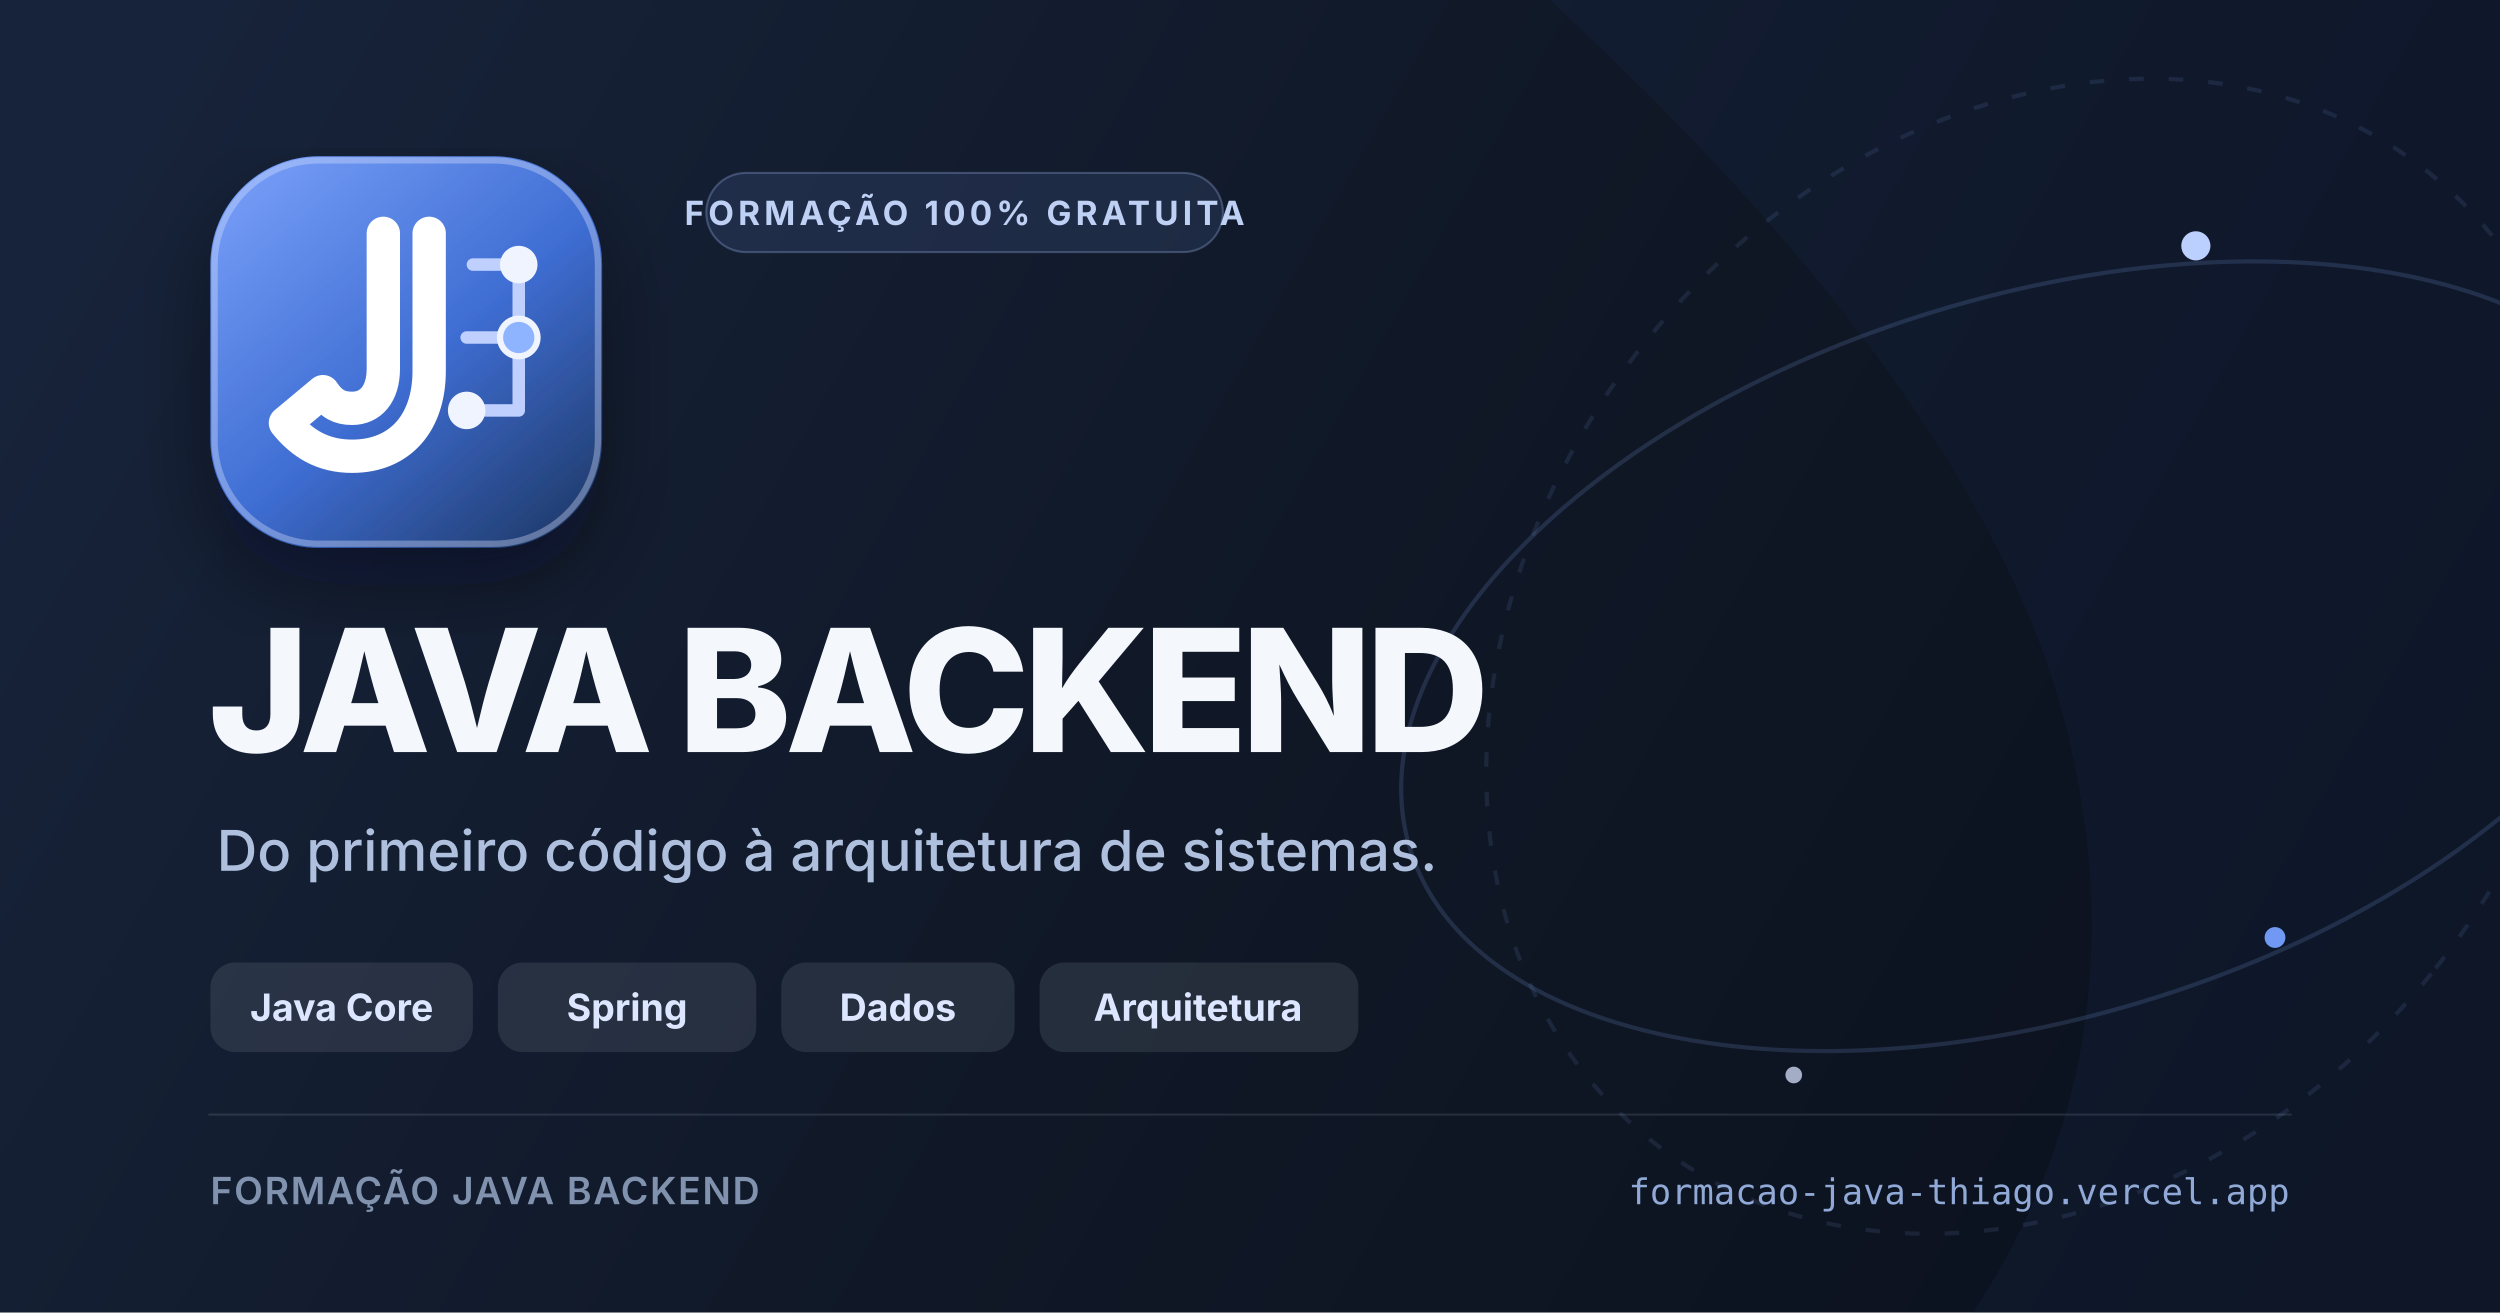
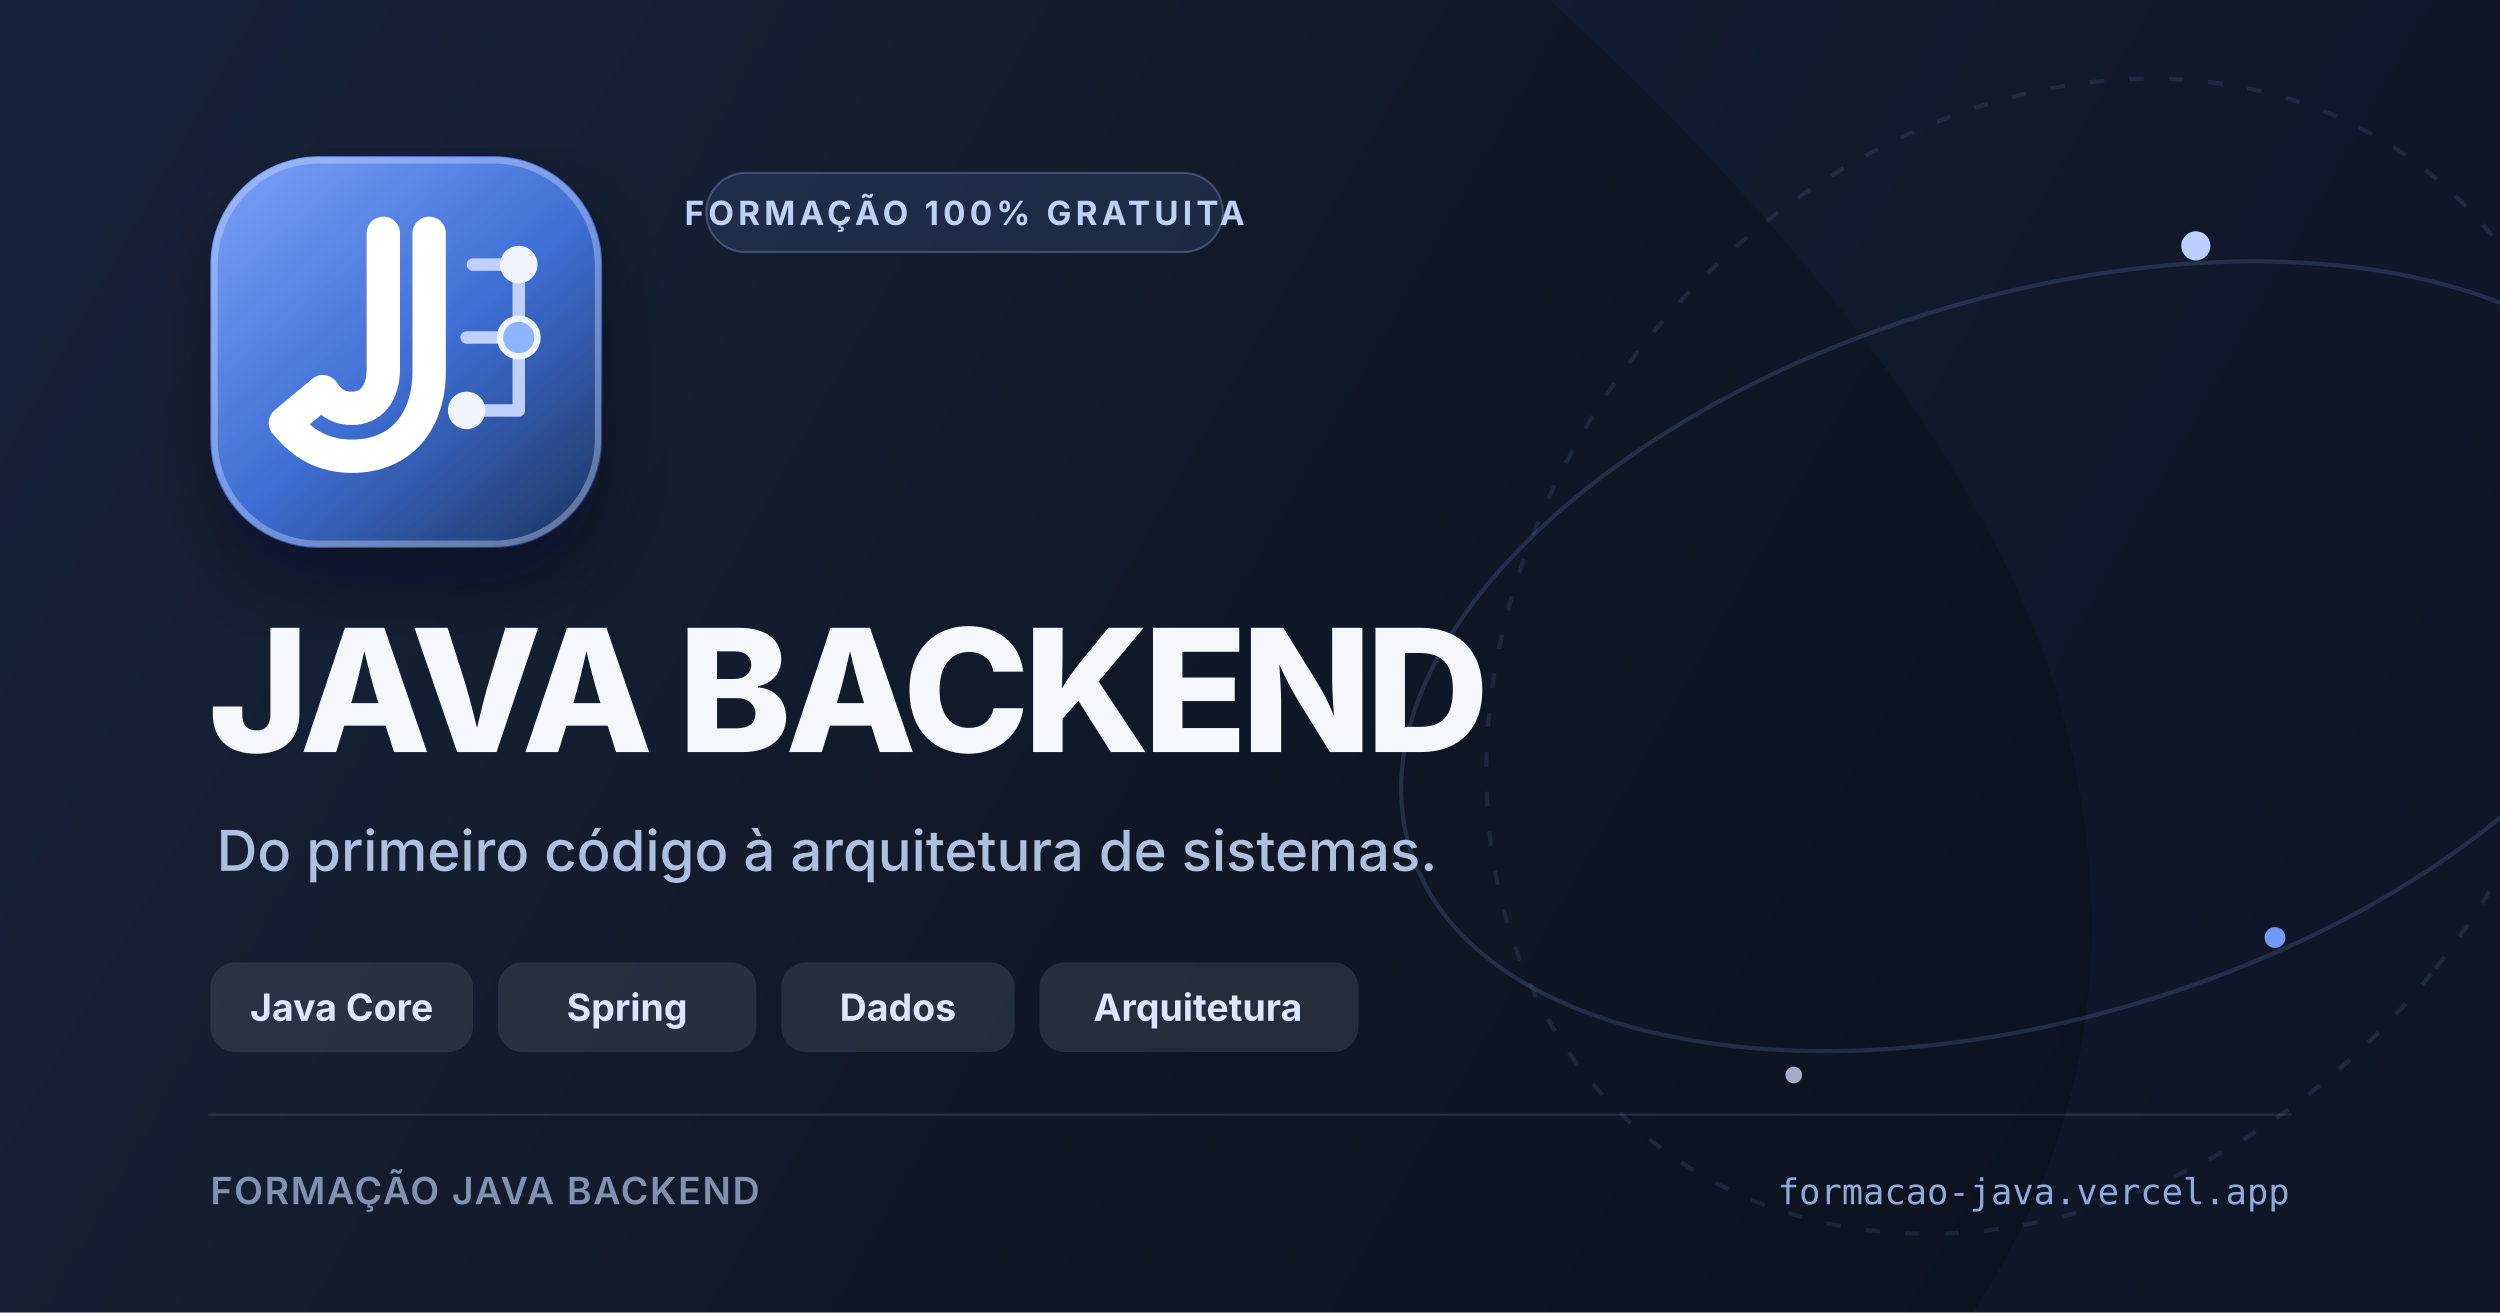
<svg xmlns="http://www.w3.org/2000/svg" width="1200" height="630" viewBox="0 0 1200 630" fill="none">
  <defs>
    <linearGradient id="background" x1="80" y1="26" x2="1128" y2="620" gradientUnits="userSpaceOnUse">
      <stop stop-color="#17233A" />
      <stop offset=".5" stop-color="#101827" />
      <stop offset="1" stop-color="#0B111D" />
    </linearGradient>
    <linearGradient id="brand" x1="116" y1="96" x2="262" y2="266" gradientUnits="userSpaceOnUse">
      <stop stop-color="#7199F4" />
      <stop offset=".52" stop-color="#3E6DD2" />
      <stop offset="1" stop-color="#203B6C" />
    </linearGradient>
    <radialGradient id="halo" cx="0" cy="0" r="1" gradientTransform="translate(1037 61) rotate(128) scale(642 622)">
      <stop stop-color="#416FDC" stop-opacity=".34" />
      <stop offset="1" stop-color="#416FDC" stop-opacity="0" />
    </radialGradient>
    <filter id="shadow" x="69" y="53" width="252" height="252" filterUnits="userSpaceOnUse">
      <feDropShadow dx="0" dy="18" stdDeviation="20" flood-color="#050A13" flood-opacity=".42" />
    </filter>
  </defs>
  <rect width="1200" height="630" rx="0" fill="url(#background)" />
  <rect width="1200" height="630" fill="url(#halo)" />
  <path d="M744 0h456v630H947c55-83 70-175 46-276C969 251 887 132 744 0Z" fill="#203B6C" fill-opacity=".13" />
  <ellipse cx="979" cy="315" rx="316" ry="173" transform="rotate(-17 979 315)" stroke="#8FB0FA" stroke-opacity=".16" stroke-width="2" />
  <ellipse cx="979" cy="315" rx="242" ry="298" transform="rotate(39 979 315)" stroke="#8FB0FA" stroke-opacity=".11" stroke-width="2" stroke-dasharray="7 12" />
  <circle cx="1054" cy="118" r="7" fill="#BCD0FF" />
  <circle cx="1092" cy="450" r="5" fill="#7199F4" />
  <circle cx="861" cy="516" r="4" fill="#D8E3FF" fill-opacity=".74" />
  <path d="M100 535h1000" stroke="#DCE6FF" stroke-opacity=".12" />
  <g filter="url(#shadow)">
    <rect x="101" y="75" width="188" height="188" rx="52" fill="url(#brand)" />
    <rect x="103" y="77" width="184" height="184" rx="50" stroke="#E2EAFF" stroke-opacity=".34" stroke-width="3" />
    <path d="M206 112v66c0 25-14 41-37 41-14 0-24-6-32-16l18-15c4 6 8 8 14 8 9 0 15-7 15-19v-65" stroke="#fff" stroke-width="16" stroke-linecap="round" stroke-linejoin="round" />
    <path d="M227 127h22v70h-25M224 162h25" stroke="#BFD0FF" stroke-width="6" stroke-linecap="round" stroke-linejoin="round" />
    <circle cx="249" cy="127" r="9" fill="#F0F4FF" />
    <circle cx="249" cy="162" r="9" fill="#8FB4FF" stroke="#F0F4FF" stroke-width="3" />
    <circle cx="224" cy="197" r="9" fill="#F0F4FF" />
  </g>
  <rect x="339" y="83" width="248" height="38" rx="19" fill="#7297E8" fill-opacity=".13" stroke="#A8C1FA" stroke-opacity=".28" />
  <text x="463" y="108" fill="#BFD0F5" font-family="Inter, Arial, sans-serif" font-size="16" font-weight="700" letter-spacing="2" text-anchor="middle">FORMAÇÃO 100% GRATUITA</text>
  <text x="100" y="361" fill="#F4F7FC" font-family="Inter, Arial, sans-serif" font-size="82" font-weight="800" letter-spacing="-3">JAVA BACKEND</text>
  <text x="104" y="418" fill="#AFC0DE" font-family="Inter, Arial, sans-serif" font-size="27" font-weight="500">Do primeiro código à arquitetura de sistemas.</text>
  <g font-family="Inter, Arial, sans-serif" font-size="18" font-weight="650">
    <rect x="101" y="462" width="126" height="43" rx="12" fill="#EEF3FF" fill-opacity=".1" />
    <text x="164" y="490" fill="#DCE7FF" text-anchor="middle">Java Core</text>
    <rect x="239" y="462" width="124" height="43" rx="12" fill="#EEF3FF" fill-opacity=".1" />
    <text x="301" y="490" fill="#DCE7FF" text-anchor="middle">Spring</text>
    <rect x="375" y="462" width="112" height="43" rx="12" fill="#EEF3FF" fill-opacity=".1" />
    <text x="431" y="490" fill="#DCE7FF" text-anchor="middle">Dados</text>
    <rect x="499" y="462" width="153" height="43" rx="12" fill="#EEF3FF" fill-opacity=".1" />
    <text x="575" y="490" fill="#DCE7FF" text-anchor="middle">Arquitetura</text>
  </g>
  <text x="101" y="578" fill="#8192AE" font-family="Inter, Arial, sans-serif" font-size="18" font-weight="600" letter-spacing=".8">FORMAÇÃO JAVA BACKEND</text>
-   <text x="1099" y="578" fill="#91A9D6" font-family="ui-monospace, Consolas, monospace" font-size="17" text-anchor="end">formacao-java-thiago.vercel.app</text>
+   <text x="1099" y="578" fill="#91A9D6" font-family="ui-monospace, Consolas, monospace" font-size="17" text-anchor="end">formacao-java.vercel.app</text>
</svg>
